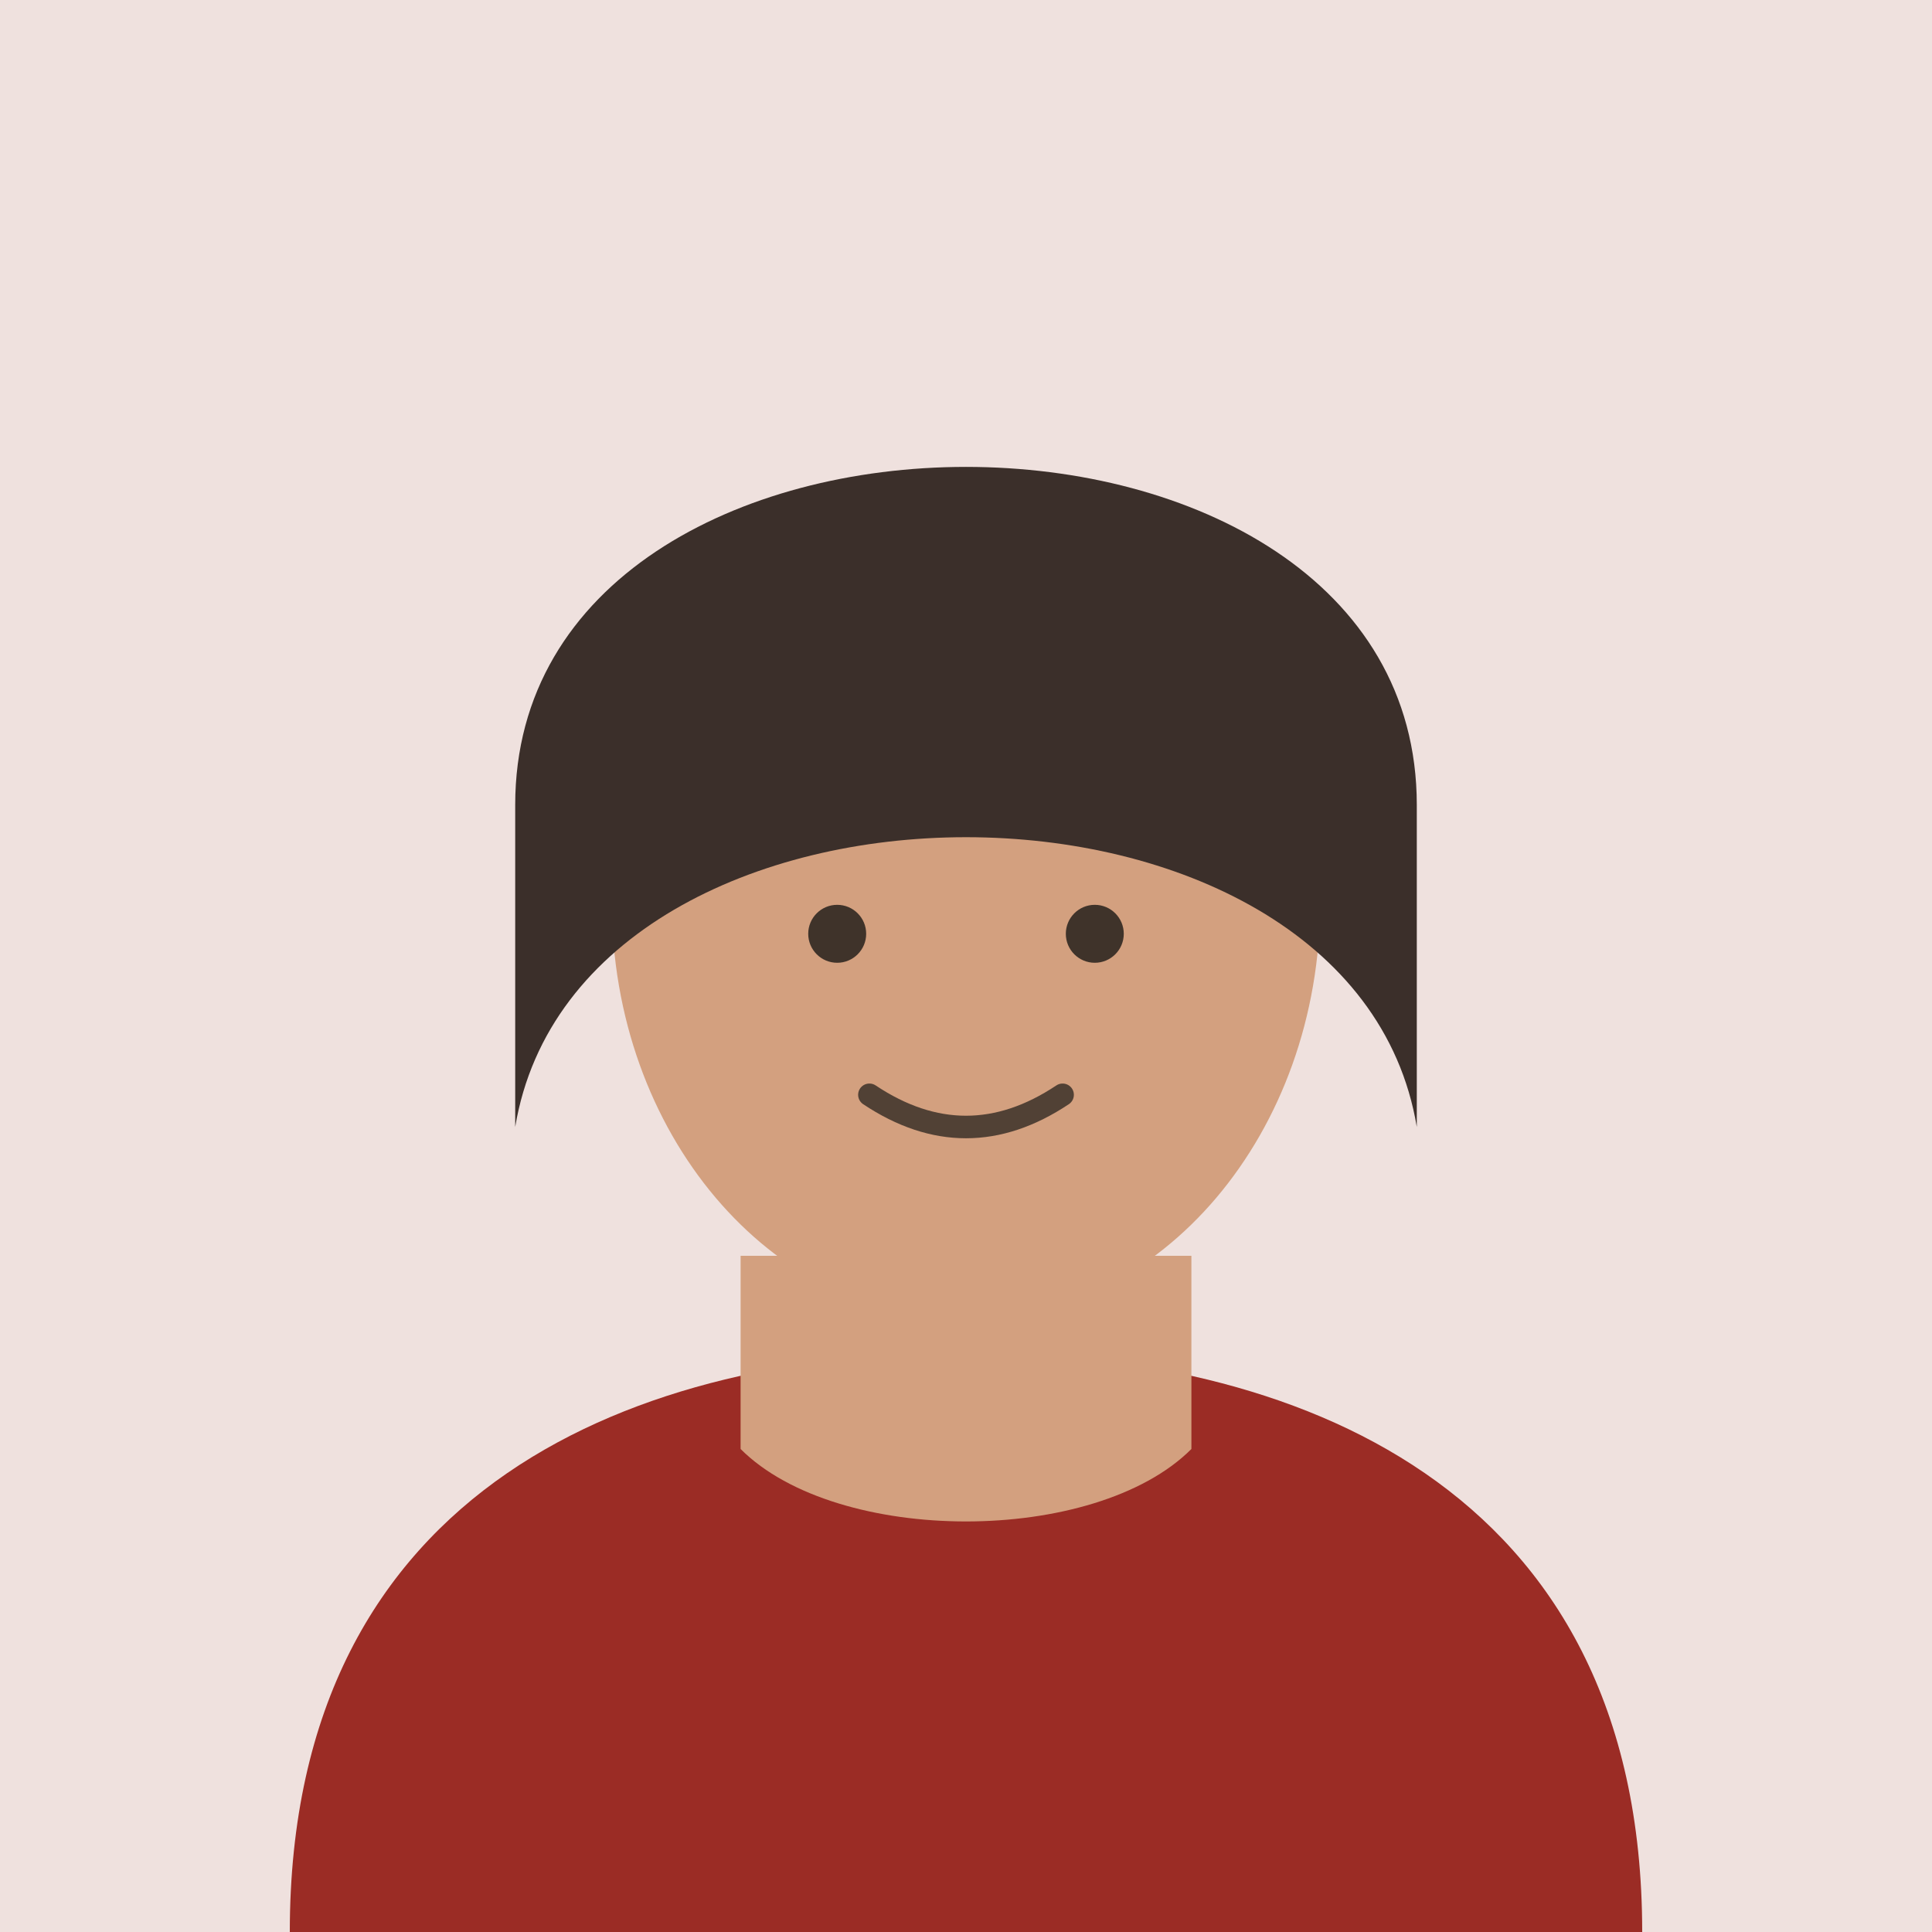
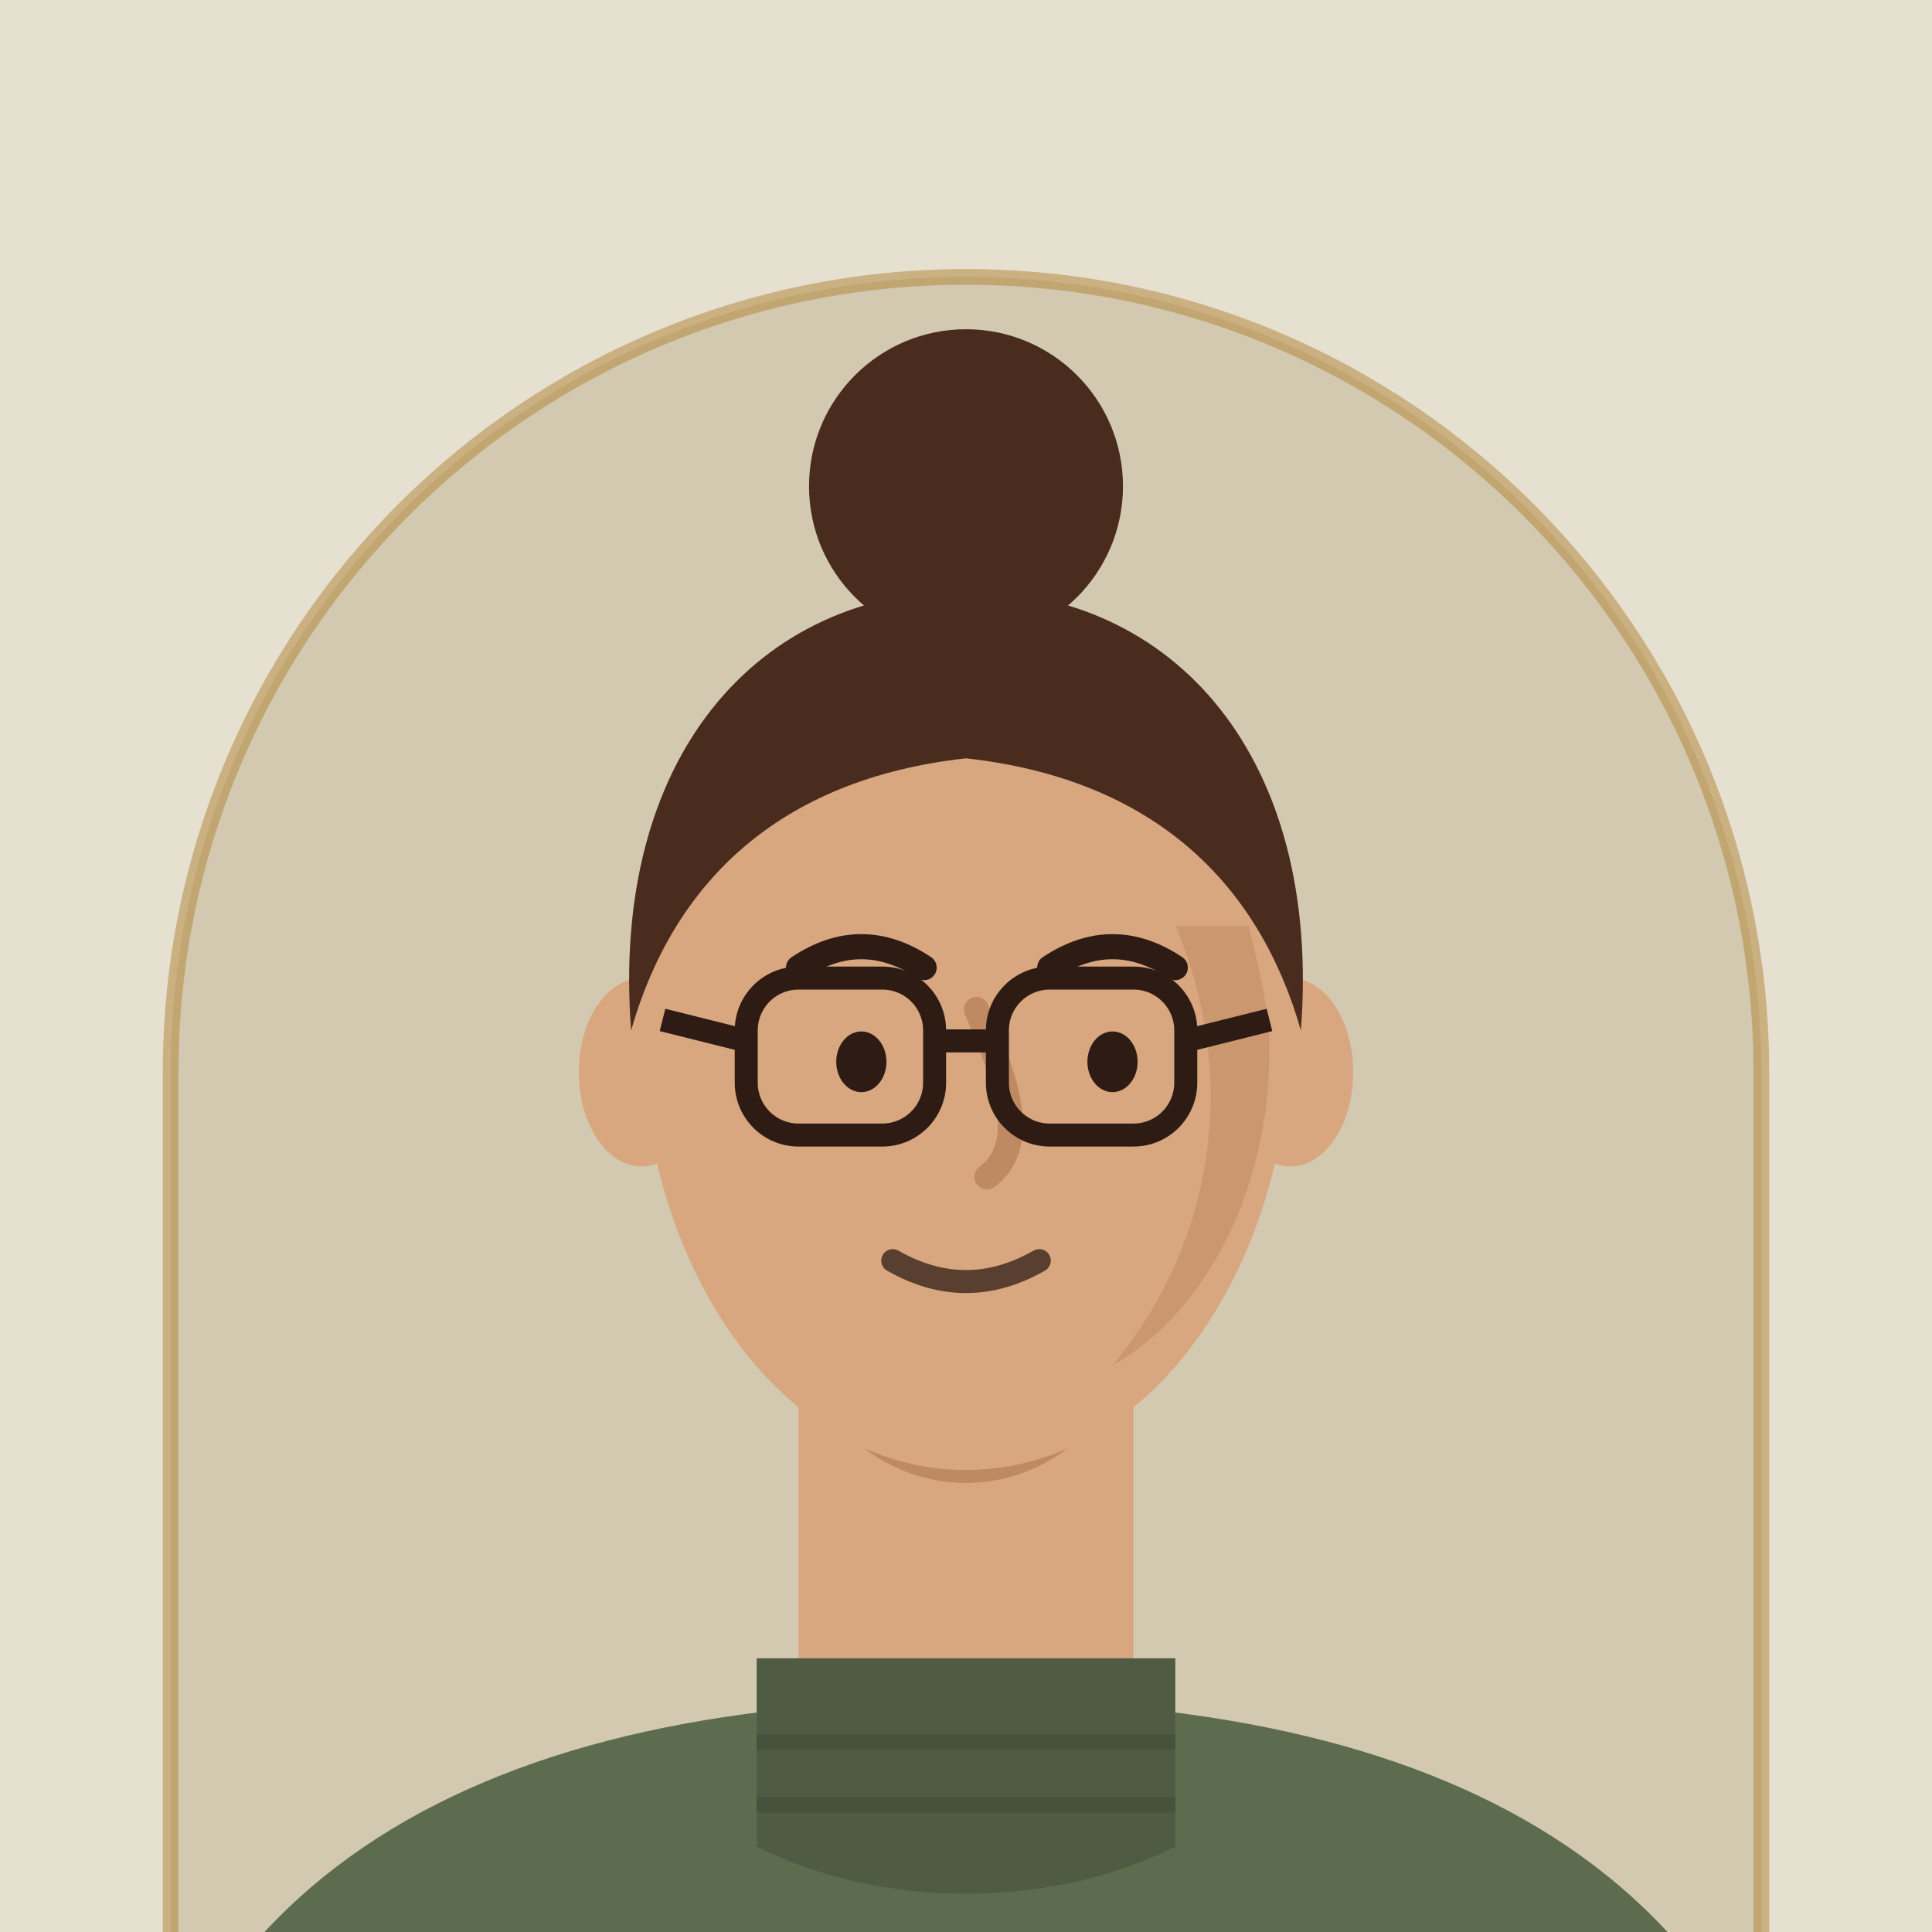
- <svg xmlns="http://www.w3.org/2000/svg" viewBox="0 0 120 120" width="240" height="240">
-   <rect width="120" height="120" fill="#efe1de" />
-   <path d="M18 120 C18 92 40 84 60 84 C80 84 102 92 102 120 Z" fill="#9b2c25" />
-   <path d="M46 78 L46 90 C52 96 68 96 74 90 L74 78 Z" fill="#d3a07f" />
-   <ellipse cx="60" cy="56" rx="22" ry="26" fill="#d3a07f" />
-   <path d="M32 50 C32 22 88 22 88 50 L88 70 C84 46 36 46 32 70 Z" fill="#3b2f2a" />
-   <circle cx="52" cy="58" r="1.8" fill="#1a1815" opacity="0.8" />
-   <circle cx="68" cy="58" r="1.8" fill="#1a1815" opacity="0.8" />
-   <path d="M54 68 Q60 72 66 68" stroke="#1a1815" stroke-width="1.4" fill="none" stroke-linecap="round" opacity="0.7" />
+ <svg xmlns="http://www.w3.org/2000/svg" viewBox="0 0 240 240" width="240" height="240">
+   <rect width="240" height="240" fill="#e6e0d0" />
+   <g transform="translate(120 128) scale(1.3) translate(-120 -118)">
+     <path d="M44 240V122a76 76 0 0 1 152 0V240Z" fill="#d3c9b0" />
+     <path d="M44 240V122a76 76 0 0 1 152 0V240" fill="none" stroke="#b5893f" stroke-width="1.5" opacity=".55" />
+     <circle cx="120" cy="66" r="15" fill="#4a2c1f" />
+     <path d="M104 146v40c8 9 24 9 32 0v-40Z" fill="#d9a77f" />
+     <path d="M104 150c7 15 25 15 32 0v-4h-32Z" fill="#bf8a62" />
+     <path d="M38 240c4-40 34-58 82-58s78 18 82 58Z" fill="#5d6b4f" />
+     <path d="M100 178h40v18c-12 6-28 6-40 0Z" fill="#4f5c43" />
+     <path d="M100 186h40M100 192h40" stroke="#46523b" stroke-width="1.5" />
+     <ellipse cx="89" cy="122" rx="6" ry="9" fill="#d9a77f" />
+     <ellipse cx="151" cy="122" rx="6" ry="9" fill="#d9a77f" />
+     <path d="M89 118c0 22 13 42 31 42s31-20 31-42c0-21-13-38-31-38s-31 17-31 38Z" fill="#d9a77f" />
+     <path d="M140 108c6 14 4 30-6 42 9-5 15-17 15-30 0-4-1-8-2-12Z" fill="#bf8a62" opacity=".55" />
+     <path d="M121 116c3 7 5 13 1 16" stroke="#bf8a62" stroke-width="2.4" fill="none" stroke-linecap="round" />
+     <path d="M104 112q6-4 12 0M128 112q6-4 12 0" stroke="#2e1c14" stroke-width="2.4" fill="none" stroke-linecap="round" />
+     <ellipse cx="110" cy="121" rx="2.4" ry="2.9" fill="#2e1c14" />
+     <ellipse cx="134" cy="121" rx="2.4" ry="2.9" fill="#2e1c14" />
+     <path d="M113 140q7 4 14 0" stroke="#2e1c14" stroke-width="2.2" fill="none" stroke-linecap="round" opacity=".75" />
+     <g fill="none" stroke="#2e1c14" stroke-width="2.2">
+       <rect x="99" y="113" width="18" height="15" rx="5" />
+       <rect x="123" y="113" width="18" height="15" rx="5" />
+       <path d="M117 119h6M99 119l-8-2M141 119l8-2" />
+     </g>
+     <path d="M88 118c-2-26 12-42 32-42s34 16 32 42c-4-14-14-24-32-26-18 2-28 12-32 26Z" fill="#4a2c1f" />
+   </g>
</svg>
